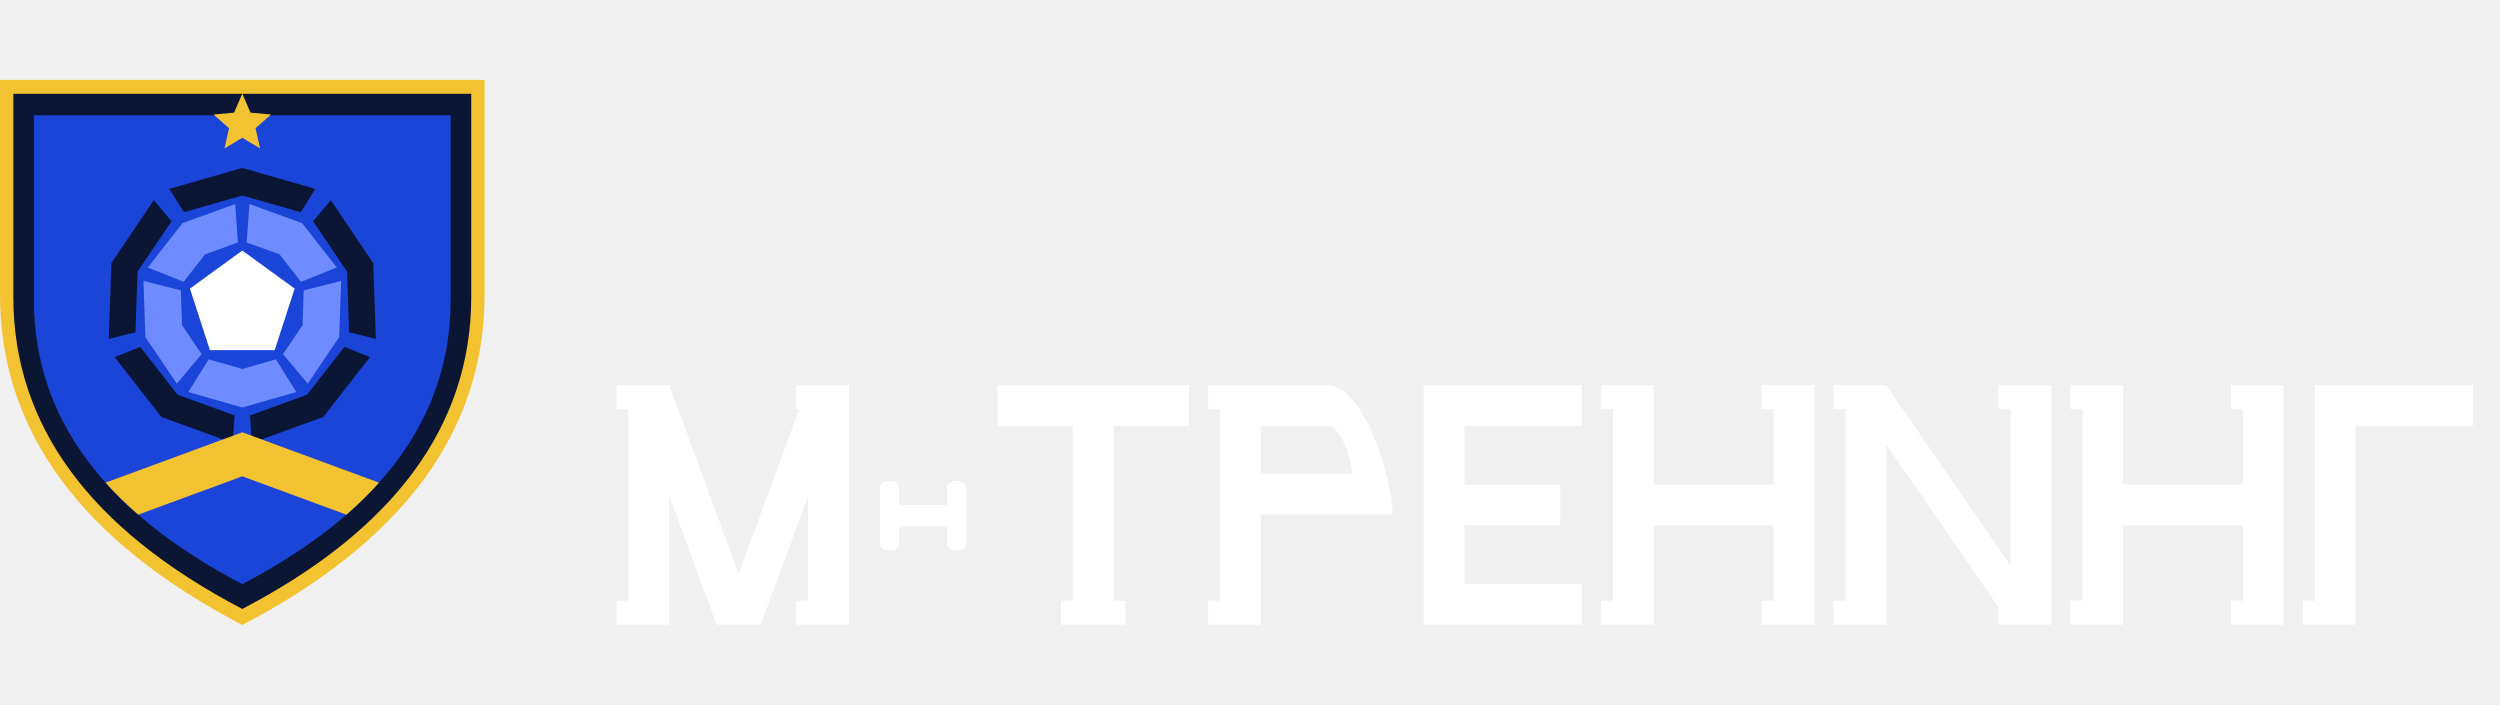
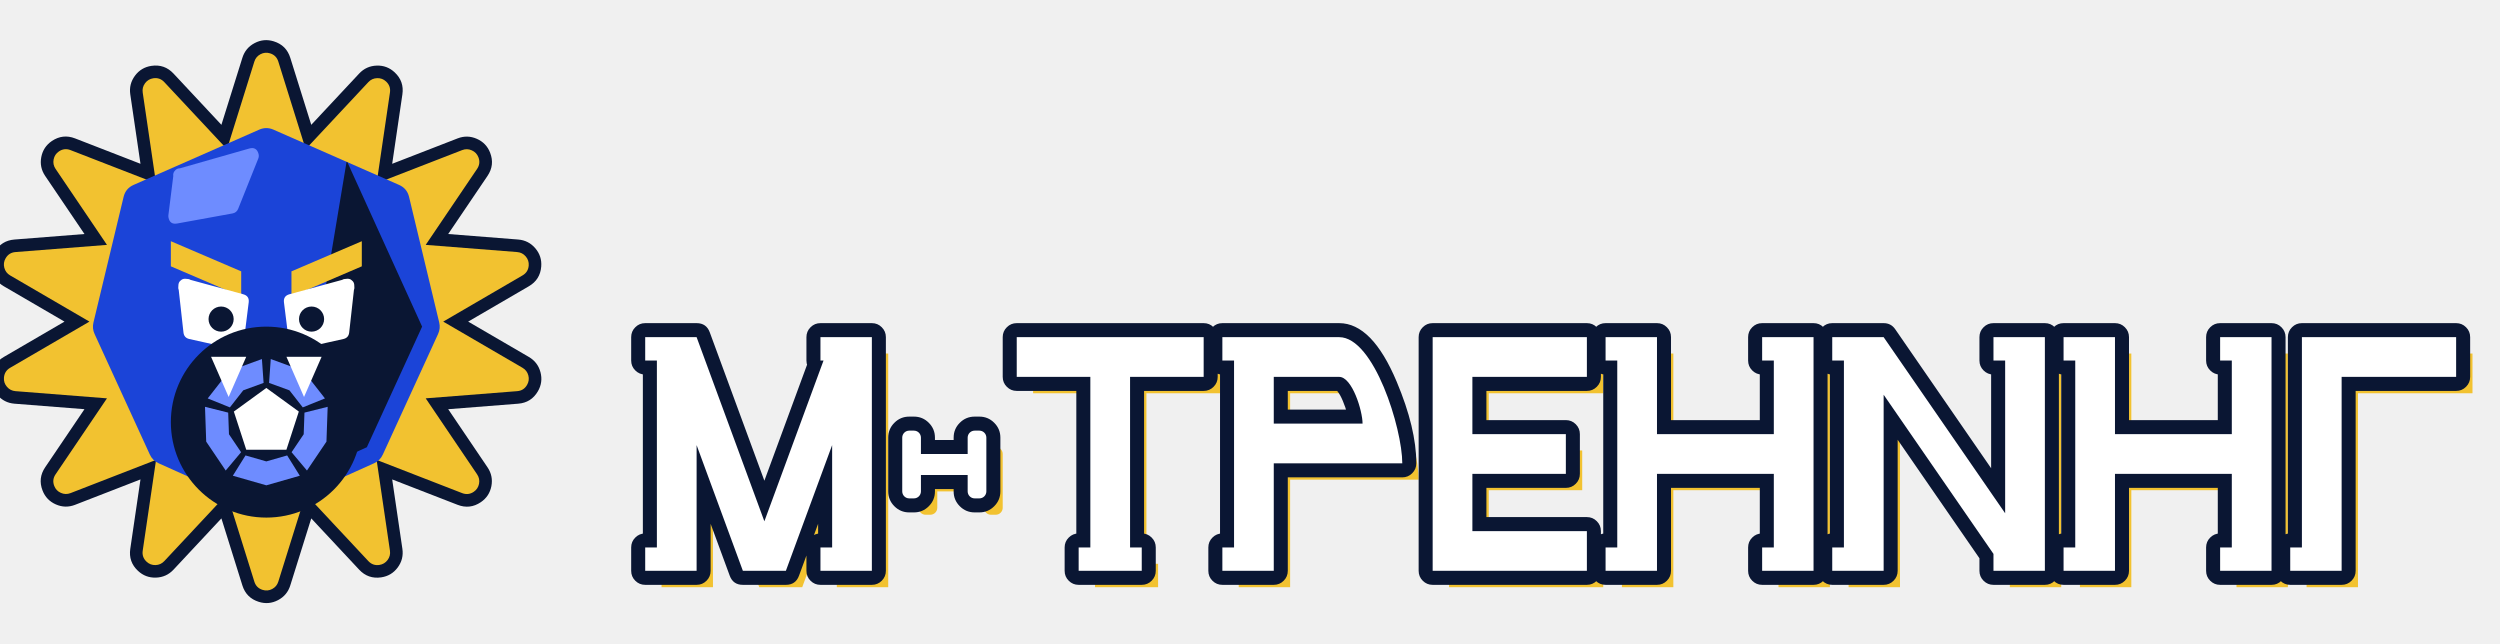
- <svg xmlns="http://www.w3.org/2000/svg" viewBox="0 0 908 256" role="img" aria-labelledby="t">
-   <g transform="translate(-40 -11)">
-     <path fill="#F2C230" d="M40 40H216V118Q216 192 128 238Q40 192 40 118Z" />
-     <path fill="#0A1633" d="M44.84 45.06H211.16V118.77Q211.16 188.7 128 232.17Q44.84 188.7 44.84 118.77Z" />
-     <path fill="#1B44D8" d="M52.32 52.88H203.68V119.96Q203.68 183.6 128 223.16Q52.32 183.6 52.32 119.96Z" />
-     <path fill="#FFFFFF" d="M128 102 147.02 115.82 139.76 138.18H116.24L108.98 115.82Z" />
-     <path fill="#6E8CFF" d="M129.6 99.06 141.52 103.39 149.33 113.38 162.31 108.14 149.75 92.07 130.58 85.09Z" />
-     <path fill="#6E8CFF" d="M150.32 116.44 149.87 129.11 142.78 139.62 151.78 150.34 163.19 133.43 163.9 113.05Z" />
-     <path fill="#6E8CFF" d="M140.19 141.51 128 145 115.81 141.51 108.39 153.38 128 159 147.61 153.38Z" />
-     <path fill="#6E8CFF" d="M113.22 139.62 106.13 129.11 105.68 116.44 92.1 113.05 92.81 133.43 104.22 150.34Z" />
-     <path fill="#6E8CFF" d="M106.67 113.38 114.48 103.39 126.4 99.06 125.42 85.09 106.25 92.07 93.69 108.14Z" />
-     <path fill="#0A1633" d="M153.71 91.36 166.04 109.64 166.81 131.68 176.51 134.1 175.55 106.55 160.14 83.7Z" />
-     <path fill="#0A1633" d="M165.09 136.98 151.51 154.36 130.79 161.9 131.49 171.88 157.39 162.45 174.36 140.73Z" />
-     <path fill="#0A1633" d="M125.21 161.9 104.49 154.36 90.91 136.98 81.64 140.73 98.61 162.45 124.51 171.88Z" />
-     <path fill="#0A1633" d="M89.19 131.68 89.96 109.64 102.29 91.36 95.86 83.7 80.45 106.55 79.49 134.1Z" />
-     <path fill="#0A1633" d="M106.8 88.08 128 82 149.2 88.08 154.5 79.6 128 72 101.5 79.6Z" />
-     <path fill="#F2C230" d="M128 45 130.97 51.91 138.46 52.6 132.81 57.56 134.47 64.9 128 61.06 121.53 64.9 123.19 57.56 117.54 52.6 125.03 51.91Z" />
-     <path fill="#F2C230" d="M90.18 197.93Q83.7 192.29 78.33 186.3L128 168L177.67 186.3Q172.3 192.29 165.82 197.93L128 184L90.18 197.93Z" />
+ <svg xmlns="http://www.w3.org/2000/svg" viewBox="0 0 995 256" role="img" aria-labelledby="t">
+   <g transform="translate(-22 -4)">
+     <path fill="#0A1633" d="M110.12 210.32 91.05 230.73Q88.22 233.75 84.08 233.89Q79.94 234.03 76.92 231.2Q73.09 227.63 73.85 222.44L77.91 194.81L51.87 204.92Q48.01 206.42 44.22 204.75Q40.43 203.08 38.93 199.22Q37.04 194.33 39.97 189.99L55.62 166.86L27.77 164.67Q23.64 164.34 20.95 161.19Q18.26 158.04 18.59 153.91Q19 148.69 23.53 146.06L47.67 132L23.53 117.94Q19.95 115.86 18.89 111.86Q17.83 107.85 19.92 104.27Q22.55 99.74 27.77 99.33L55.62 97.14L39.97 74.01Q37.65 70.58 38.43 66.51Q39.22 62.44 42.65 60.12Q46.99 57.19 51.87 59.08L77.91 69.19L73.85 41.56Q73.25 37.46 75.72 34.13Q78.19 30.81 82.29 30.21Q87.47 29.45 91.05 33.27L110.12 53.68L118.46 27.02Q119.69 23.06 123.36 21.14Q127.03 19.22 130.98 20.46Q135.98 22.02 137.54 27.02L145.88 53.68L164.95 33.27Q167.78 30.25 171.92 30.11Q176.06 29.97 179.08 32.8Q182.91 36.37 182.15 41.56L178.09 69.19L204.13 59.08Q207.99 57.58 211.78 59.25Q215.57 60.92 217.07 64.78Q218.96 69.67 216.03 74.01L200.38 97.14L228.23 99.33Q232.36 99.66 235.05 102.81Q237.74 105.96 237.41 110.09Q237 115.31 232.47 117.94L208.33 132L232.47 146.06Q236.05 148.14 237.11 152.14Q238.17 156.15 236.08 159.73Q233.45 164.26 228.23 164.67L200.38 166.86L216.03 189.99Q218.35 193.42 217.57 197.49Q216.78 201.56 213.35 203.88Q209.01 206.81 204.13 204.92L178.09 194.81L182.15 222.44Q182.75 226.54 180.28 229.87Q177.81 233.19 173.71 233.79Q168.53 234.55 164.95 230.73L145.88 210.32L137.54 236.98Q136.31 240.94 132.64 242.86Q128.97 244.78 125.02 243.54Q120.02 241.98 118.46 236.98L110.12 210.32Z" />
+     <path fill="#F2C230" d="M143.66 200.63 132.77 235.49Q132.15 237.47 130.32 238.43Q128.49 239.39 126.51 238.77Q124.01 237.99 123.23 235.49L112.34 200.63L87.4 227.31Q85.98 228.83 83.91 228.9Q81.84 228.97 80.33 227.55Q78.42 225.76 78.8 223.17L84.11 187.04L50.06 200.26Q48.13 201.01 46.24 200.17Q44.34 199.34 43.59 197.41Q42.64 194.96 44.11 192.79L64.57 162.54L28.17 159.68Q26.1 159.52 24.76 157.94Q23.41 156.37 23.57 154.31Q23.78 151.69 26.04 150.38L57.6 132L26.04 113.62Q24.25 112.58 23.72 110.58Q23.19 108.58 24.24 106.79Q25.55 104.52 28.17 104.32L64.57 101.46L44.11 71.21Q42.95 69.49 43.34 67.46Q43.74 65.42 45.45 64.26Q47.62 62.8 50.06 63.74L84.11 76.96L78.8 40.83Q78.5 38.78 79.73 37.12Q80.97 35.46 83.02 35.15Q85.61 34.77 87.4 36.69L112.34 63.37L123.23 28.51Q123.85 26.53 125.68 25.57Q127.51 24.61 129.49 25.23Q131.99 26.01 132.77 28.51L143.66 63.37L168.6 36.69Q170.02 35.17 172.09 35.1Q174.16 35.03 175.67 36.45Q177.58 38.24 177.2 40.83L171.89 76.96L205.94 63.74Q207.87 62.99 209.76 63.83Q211.66 64.66 212.41 66.59Q213.36 69.04 211.89 71.21L191.43 101.46L227.83 104.32Q229.9 104.48 231.24 106.06Q232.59 107.63 232.43 109.69Q232.22 112.31 229.96 113.62L198.4 132L229.96 150.38Q231.75 151.42 232.28 153.42Q232.81 155.42 231.76 157.21Q230.45 159.48 227.83 159.68L191.43 162.54L211.89 192.79Q213.05 194.51 212.66 196.54Q212.26 198.58 210.55 199.74Q208.38 201.2 205.94 200.26L171.89 187.04L177.2 223.17Q177.5 225.22 176.27 226.88Q175.03 228.54 172.98 228.85Q170.39 229.23 168.6 227.31L143.66 200.63ZM163.6 176.6 179.31 156.89Q179.37 156.81 179.42 156.74L185.03 132.17Q185.04 132.07 185.06 131.98L179.46 107.41Q179.43 107.31 179.4 107.22L163.69 87.52Q163.62 87.44 163.56 87.37L140.85 76.44Q140.76 76.4 140.67 76.36H115.47Q115.37 76.37 115.28 76.37L92.57 87.31Q92.49 87.36 92.4 87.4L76.69 107.11Q76.63 107.19 76.58 107.26L70.97 131.83Q70.96 131.93 70.94 132.02L76.54 156.6Q76.57 156.69 76.6 156.78L92.31 176.48Q92.38 176.56 92.44 176.63L115.15 187.56Q115.24 187.6 115.33 187.64H140.53Q140.63 187.63 140.72 187.63L163.43 176.69Q163.51 176.64 163.6 176.6Z" />
+     <path fill="#1B44D8" d="M130.68 55.53Q130.83 55.59 130.97 55.66L180.82 77.59Q184 78.99 184.81 82.37L196.81 132.37Q197.37 134.72 196.36 136.92L174.36 184.92Q173.27 187.31 170.87 188.38L130.87 206.38Q128 207.68 125.13 206.38L85.13 188.38Q82.73 187.31 81.64 184.92L59.64 136.92Q58.63 134.72 59.19 132.37L71.19 82.37Q72 78.99 75.18 77.59L125.03 55.66Q125.17 55.59 125.32 55.53Q126.66 54.98 128 54.98Q129.35 54.98 130.68 55.53Z" />
+     <path fill="#0A1633" d="M159.93 68.4 160.25 68.54 190 134 168 182 128 200 148 140 159.93 68.4Z" />
+     <path fill="#6E8CFF" d="M91.61 71.95Q92.27 71.02 93.64 70.98L121.18 63.12Q124.06 62.29 124.88 65.18Q125.17 66.16 124.79 67.11L116.79 87.11Q116.17 88.65 114.54 88.95L92.54 92.95Q91.06 93.22 90.19 92.62Q89.32 92.01 89.05 90.54Q88.97 90.08 89.02 89.63L90.96 74.11Q90.79 72.75 91.61 71.95Z" />
+     <path fill="#F2C230" d="M90 100 118 112V122L90 110ZM166 100V110L138 122V112Z" />
+     <path fill="#FFFFFF" d="M162.87 119.37 160.98 136.33Q160.74 138.46 158.65 138.93L140.65 142.93Q140.51 142.96 140.37 142.98Q137.4 143.35 137.02 140.37L135.02 124.37Q134.7 121.79 137.21 121.11L158.2 115.38Q158.82 114.98 159.76 114.99Q160.84 114.82 161.58 115.24Q161.84 115.38 162.05 115.6Q162.3 115.78 162.48 116.01Q163.02 116.68 163.01 117.77Q163.16 118.7 162.87 119.37ZM96.24 114.99Q97.18 114.98 97.8 115.38L118.79 121.11Q121.3 121.79 120.98 124.37L118.98 140.37Q118.6 143.35 115.63 142.98Q115.49 142.96 115.35 142.93L97.35 138.93Q95.26 138.46 95.02 136.33L93.13 119.37Q92.84 118.7 92.99 117.76Q92.98 116.3 93.95 115.6Q94.79 114.76 96.24 114.99Z" />
+     <path fill="#0A1633" d="M146 126C148.76 126 151 128.24 151 131C151 133.76 148.76 136 146 136C143.24 136 141 133.76 141 131C141 128.24 143.24 126 146 126ZM110 126C112.76 126 115 128.24 115 131C115 133.76 112.76 136 110 136C107.24 136 105 133.76 105 131C105 128.24 107.24 126 110 126Z" />
+     <path fill="#0A1633" d="M128 134C148.99 134 166 151.01 166 172C166 192.99 148.99 210 128 210C107.01 210 90 192.99 90 172C90 151.01 107.01 134 128 134Z" />
+     <path fill="#FFFFFF" d="M128 158.4 140.93 167.8 135.99 183H120.01L115.07 167.8Z" />
+     <path fill="#6E8CFF" d="M129.09 156.4 137.19 159.35 142.5 166.14 151.33 162.57 142.79 151.65 129.76 146.9Z" />
+     <path fill="#6E8CFF" d="M143.18 168.22 142.87 176.83 138.05 183.98 144.17 191.27 151.93 179.77 152.41 165.91Z" />
+     <path fill="#6E8CFF" d="M136.29 185.26 128 187.64 119.71 185.26 114.67 193.34 128 197.16 141.33 193.34Z" />
+     <path fill="#6E8CFF" d="M117.95 183.98 113.13 176.83 112.82 168.22 103.59 165.91 104.07 179.77 111.83 191.27Z" />
+     <path fill="#6E8CFF" d="M113.5 166.14 118.81 159.35 126.91 156.4 126.24 146.9 113.21 151.65 104.67 162.57Z" />
+     <path fill="#0A1633" d="M145.48 151.16 153.87 163.59 154.39 178.58 160.99 180.23 160.34 161.49 149.85 145.95Z" />
+     <path fill="#0A1633" d="M153.22 182.19 143.99 194.01 129.9 199.13 130.37 205.92 147.98 199.51 159.52 184.74Z" />
+     <path fill="#0A1633" d="M126.1 199.13 112.01 194.01 102.78 182.19 96.48 184.74 108.02 199.51 125.63 205.92Z" />
+     <path fill="#0A1633" d="M101.61 178.58 102.13 163.59 110.52 151.16 106.15 145.95 95.66 161.49 95.01 180.23Z" />
+     <path fill="#0A1633" d="M113.59 148.93 128 144.8 142.41 148.93 146.02 143.17 128 138 109.98 143.17Z" />
+     <path fill="#FFFFFF" d="M106 146H120L113 162ZM150 146 143 162 136 146Z" />
  </g>
-   <g transform="translate(228.27 139.88) scale(0.87)">
+   <g transform="translate(261.44 134.19) scale(0.93)">
+     <path fill="#F2C230" d="M2 7H24L53 85.8L78.32 17H77V7H99V107H77V97H82V53.2L62.2 107H43.8L24 53.2V107H2V97H7V17H2ZM510 7H532L584 82.36V17H579V7H601V107H579V99.75L532 31.64V107H510V97H515V17H510ZM413 7H435V48.5H485V17H480V7H502V107H480V97H485V65.5H435V107H413V97H418V17H413ZM609 7H631V48.5H681V17H676V7H698V107H676V97H681V65.5H631V107H609V97H614V17H609ZM249 7H299C313.91 7 326 46.09 326 61H271V107H249V97H254V17H249ZM339 7H405V24H356V48.5H396V65.5H356V90H405V107H339ZM161 7H241V24H209.5V97H214.5V107H187.5V97H192.5V24H161ZM711 7H777V24H728V107H706V97H711ZM271 24V44H309C309 38.48 304.52 24 299 24ZM120 57H140V50C140 48.34 141.34 47 143 47H145C146.66 47 148 48.34 148 50V73C148 74.66 146.66 76 145 76H143C141.34 76 140 74.66 140 73V66H120V73C120 74.66 118.66 76 117 76H115C113.34 76 112 74.66 112 73V50C112 48.34 113.34 47 115 47H117C118.66 47 120 48.34 120 50Z" />
+     <path fill="#0A1633" d="M-5 -6H17Q21.19 -6 22.63 -2.07L51.63 76.73L46 78.8L40.37 76.73L65.69 7.93L71.32 10V16H70Q67.51 16 65.76 14.24Q64 12.49 64 10V0Q64 -2.49 65.76 -4.24Q67.51 -6 70 -6H92Q94.49 -6 96.24 -4.24Q98 -2.49 98 0V100Q98 102.49 96.24 104.24Q94.49 106 92 106H70Q67.51 106 65.76 104.24Q64 102.49 64 100V90Q64 87.51 65.76 85.76Q67.51 84 70 84H75V90H69V46.2H75L80.63 48.27L60.83 102.07Q59.39 106 55.2 106H36.8Q32.61 106 31.17 102.07L11.37 48.27L17 46.2H23V100Q23 102.49 21.24 104.24Q19.49 106 17 106H-5Q-7.49 106 -9.24 104.24Q-11 102.49 -11 100V90Q-11 87.51 -9.24 85.76Q-7.49 84 -5 84H0V90H-6V10H0V16H-5Q-7.49 16 -9.24 14.24Q-11 12.49 -11 10V0Q-11 -2.49 -9.24 -4.24Q-7.49 -6 -5 -6ZM-5 6V0H1V10H-5V4H0Q2.49 4 4.24 5.76Q6 7.51 6 10V90Q6 92.49 4.24 94.24Q2.49 96 0 96H-5V90H1V100H-5V94H17V100H11V46.2Q11 42.01 14.93 40.56Q17.26 39.71 19.52 40.75Q21.77 41.79 22.63 44.12L42.43 97.93L36.8 100V94H55.2V100L49.57 97.93L69.37 44.12Q70.81 40.2 75 40.2Q77.49 40.2 79.24 41.95Q81 43.71 81 46.2V90Q81 92.49 79.24 94.24Q77.49 96 75 96H70V90H76V100H70V94H92V100H86V0H92V6H70V0H76V10H70V4H71.32Q72.39 4 73.39 4.37Q75.72 5.23 76.77 7.48Q77.81 9.74 76.95 12.07L51.63 80.88Q50.67 83.48 48.07 84.44Q45.74 85.29 43.48 84.25Q41.23 83.21 40.37 80.88L11.37 2.07L17 0V6H-5ZM503 -6H525Q528.15 -6 529.94 -3.41L581.94 71.95L577 75.36H571V10H577V16H572Q569.51 16 567.76 14.24Q566 12.49 566 10V0Q566 -2.49 567.76 -4.24Q569.51 -6 572 -6H594Q596.49 -6 598.24 -4.24Q600 -2.49 600 0V100Q600 102.49 598.24 104.24Q596.49 106 594 106H572Q569.51 106 567.76 104.24Q566 102.49 566 100V92.75H572L567.06 96.16L520.06 28.05L525 24.64H531V100Q531 102.49 529.24 104.24Q527.49 106 525 106H503Q500.51 106 498.76 104.24Q497 102.49 497 100V90Q497 87.51 498.76 85.76Q500.51 84 503 84H508V90H502V10H508V16H503Q500.51 16 498.76 14.24Q497 12.49 497 10V0Q497 -2.49 498.76 -4.24Q500.51 -6 503 -6ZM503 6V0H509V10H503V4H508Q510.49 4 512.24 5.76Q514 7.51 514 10V90Q514 92.49 512.24 94.24Q510.49 96 508 96H503V90H509V100H503V94H525V100H519V24.64Q519 21.49 521.59 19.7Q523.64 18.29 526.08 18.74Q528.53 19.18 529.94 21.23L576.94 89.35Q578 90.88 578 92.75V100H572V94H594V100H588V0H594V6H572V0H578V10H572V4H577Q579.49 4 581.24 5.76Q583 7.51 583 10V75.36Q583 78.51 580.41 80.3Q578.36 81.71 575.92 81.26Q573.47 80.82 572.06 78.77L520.06 3.41L525 0V6H503ZM406 -6H428Q430.49 -6 432.24 -4.24Q434 -2.49 434 0V41.5H428V35.5H478V41.5H472V10H478V16H473Q470.51 16 468.76 14.24Q467 12.49 467 10V0Q467 -2.49 468.76 -4.24Q470.51 -6 473 -6H495Q497.49 -6 499.24 -4.24Q501 -2.49 501 0V100Q501 102.49 499.24 104.24Q497.49 106 495 106H473Q470.51 106 468.76 104.24Q467 102.49 467 100V90Q467 87.51 468.76 85.76Q470.51 84 473 84H478V90H472V58.5H478V64.5H428V58.5H434V100Q434 102.49 432.24 104.24Q430.49 106 428 106H406Q403.51 106 401.76 104.24Q400 102.49 400 100V90Q400 87.51 401.76 85.76Q403.51 84 406 84H411V90H405V10H411V16H406Q403.51 16 401.76 14.24Q400 12.49 400 10V0Q400 -2.49 401.76 -4.24Q403.51 -6 406 -6ZM406 6V0H412V10H406V4H411Q413.49 4 415.24 5.76Q417 7.51 417 10V90Q417 92.49 415.24 94.24Q413.49 96 411 96H406V90H412V100H406V94H428V100H422V58.5Q422 56.01 423.76 54.26Q425.51 52.5 428 52.5H478Q480.49 52.5 482.24 54.26Q484 56.01 484 58.5V90Q484 92.49 482.24 94.24Q480.49 96 478 96H473V90H479V100H473V94H495V100H489V0H495V6H473V0H479V10H473V4H478Q480.49 4 482.24 5.76Q484 7.51 484 10V41.5Q484 43.99 482.24 45.74Q480.49 47.5 478 47.5H428Q425.51 47.5 423.76 45.74Q422 43.99 422 41.5V0H428V6H406ZM602 -6H624Q626.49 -6 628.24 -4.24Q630 -2.49 630 0V41.5H624V35.5H674V41.5H668V10H674V16H669Q666.51 16 664.76 14.24Q663 12.49 663 10V0Q663 -2.49 664.76 -4.24Q666.51 -6 669 -6H691Q693.49 -6 695.24 -4.24Q697 -2.49 697 0V100Q697 102.49 695.24 104.24Q693.49 106 691 106H669Q666.51 106 664.76 104.24Q663 102.49 663 100V90Q663 87.51 664.76 85.76Q666.51 84 669 84H674V90H668V58.5H674V64.5H624V58.5H630V100Q630 102.49 628.24 104.24Q626.49 106 624 106H602Q599.51 106 597.76 104.24Q596 102.49 596 100V90Q596 87.51 597.76 85.76Q599.51 84 602 84H607V90H601V10H607V16H602Q599.51 16 597.76 14.24Q596 12.49 596 10V0Q596 -2.49 597.76 -4.24Q599.51 -6 602 -6ZM602 6V0H608V10H602V4H607Q609.49 4 611.24 5.76Q613 7.51 613 10V90Q613 92.49 611.24 94.24Q609.49 96 607 96H602V90H608V100H602V94H624V100H618V58.5Q618 56.01 619.76 54.26Q621.51 52.5 624 52.5H674Q676.49 52.5 678.24 54.26Q680 56.01 680 58.5V90Q680 92.49 678.24 94.24Q676.49 96 674 96H669V90H675V100H669V94H691V100H685V0H691V6H669V0H675V10H669V4H674Q676.49 4 678.24 5.76Q680 7.51 680 10V41.5Q680 43.99 678.24 45.74Q676.49 47.5 674 47.5H624Q621.51 47.5 619.76 45.74Q618 43.99 618 41.5V0H624V6H602ZM242 -6H292Q306.09 -6 316.62 19.09Q325 39.03 325 54Q325 56.49 323.24 58.24Q321.49 60 319 60H264V54H270V100Q270 102.49 268.24 104.24Q266.49 106 264 106H242Q239.51 106 237.76 104.24Q236 102.49 236 100V90Q236 87.51 237.76 85.76Q239.51 84 242 84H247V90H241V10H247V16H242Q239.51 16 237.76 14.24Q236 12.49 236 10V0Q236 -2.49 237.76 -4.24Q239.51 -6 242 -6ZM242 6V0H248V10H242V4H247Q249.49 4 251.24 5.76Q253 7.51 253 10V90Q253 92.49 251.24 94.24Q249.49 96 247 96H242V90H248V100H242V94H264V100H258V54Q258 51.51 259.76 49.76Q261.51 48 264 48H319V54H313Q313 41.45 305.56 23.73Q301.89 15 297.89 10.17Q294.43 6 292 6H242ZM332 -6H398Q400.49 -6 402.24 -4.24Q404 -2.49 404 0V17Q404 19.49 402.24 21.24Q400.49 23 398 23H349V17H355V41.5H349V35.5H389Q391.49 35.5 393.24 37.26Q395 39.01 395 41.5V58.5Q395 60.99 393.24 62.74Q391.49 64.5 389 64.5H349V58.5H355V83H349V77H398Q400.49 77 402.24 78.76Q404 80.51 404 83V100Q404 102.49 402.24 104.24Q400.49 106 398 106H332Q329.51 106 327.76 104.24Q326 102.49 326 100V0Q326 -2.49 327.76 -4.24Q329.51 -6 332 -6ZM332 6V0H338V100H332V94H398V100H392V83H398V89H349Q346.51 89 344.76 87.24Q343 85.49 343 83V58.5Q343 56.01 344.76 54.26Q346.51 52.5 349 52.5H389V58.5H383V41.5H389V47.5H349Q346.51 47.5 344.76 45.74Q343 43.99 343 41.5V17Q343 14.51 344.76 12.76Q346.51 11 349 11H398V17H392V0H398V6H332ZM154 -6H234Q236.49 -6 238.24 -4.24Q240 -2.49 240 0V17Q240 19.49 238.24 21.24Q236.49 23 234 23H202.5V17H208.5V90H202.5V84H207.5Q209.99 84 211.74 85.76Q213.5 87.51 213.5 90V100Q213.5 102.49 211.74 104.24Q209.99 106 207.5 106H180.5Q178.01 106 176.26 104.24Q174.5 102.49 174.5 100V90Q174.5 87.51 176.26 85.76Q178.01 84 180.5 84H185.5V90H179.5V17H185.5V23H154Q151.51 23 149.76 21.24Q148 19.49 148 17V0Q148 -2.49 149.76 -4.24Q151.51 -6 154 -6ZM154 6V0H160V17H154V11H185.5Q187.99 11 189.74 12.76Q191.5 14.51 191.5 17V90Q191.5 92.49 189.74 94.24Q187.99 96 185.5 96H180.5V90H186.5V100H180.5V94H207.5V100H201.5V90H207.5V96H202.5Q200.01 96 198.26 94.24Q196.5 92.49 196.5 90V17Q196.5 14.51 198.26 12.76Q200.01 11 202.5 11H234V17H228V0H234V6H154ZM704 -6H770Q772.49 -6 774.24 -4.24Q776 -2.49 776 0V17Q776 19.49 774.24 21.24Q772.49 23 770 23H721V17H727V100Q727 102.49 725.24 104.24Q723.49 106 721 106H699Q696.51 106 694.76 104.24Q693 102.49 693 100V90Q693 87.51 694.76 85.76Q696.51 84 699 84H704V90H698V0Q698 -2.49 699.76 -4.24Q701.51 -6 704 -6ZM704 6V0H710V90Q710 92.49 708.24 94.24Q706.49 96 704 96H699V90H705V100H699V94H721V100H715V17Q715 14.51 716.76 12.76Q718.51 11 721 11H770V17H764V0H770V6H704ZM270 17V37H264V31H302V37H296Q296 33.11 293.54 27.25Q292.4 24.53 291.27 23.18Q290.96 22.8 290.84 22.72Q291.28 23 292 23L264 23V17H270ZM258 17Q258 14.51 259.76 12.76Q261.51 11 264 11L292 11Q299.73 11 304.6 22.61Q308 30.7 308 37Q308 39.49 306.24 41.24Q304.49 43 302 43H264Q261.51 43 259.76 41.24Q258 39.49 258 37V17ZM113 44H133V50H127V43Q127 39.27 129.64 36.64Q132.27 34 136 34H138Q141.73 34 144.36 36.64Q147 39.27 147 43V66Q147 69.73 144.36 72.36Q141.73 75 138 75H136Q132.27 75 129.64 72.36Q127 69.73 127 66V59H133V65H113V59H119V66Q119 69.73 116.36 72.36Q113.73 75 110 75H108Q104.27 75 101.64 72.36Q99 69.73 99 66V43Q99 39.27 101.64 36.64Q104.27 34 108 34H110Q113.73 34 116.36 36.64Q119 39.27 119 43V50H113V44ZM113 56Q110.51 56 108.76 54.24Q107 52.49 107 50V43Q107 46 110 46H108Q111 46 111 43V66Q111 63 108 63H110Q107 63 107 66V59Q107 56.51 108.76 54.76Q110.51 53 113 53H133Q135.49 53 137.24 54.76Q139 56.51 139 59V66Q139 63 136 63H138Q135 63 135 66V43Q135 46 138 46H136Q139 46 139 43V50Q139 52.49 137.24 54.24Q135.49 56 133 56H113Z" />
    <path fill="#FFFFFF" d="M-5 0H17L46 78.8L71.32 10H70V0H92V100H70V90H75V46.2L55.2 100H36.8L17 46.2V100H-5V90H0V10H-5ZM503 0H525L577 75.36V10H572V0H594V100H572V92.75L525 24.64V100H503V90H508V10H503ZM406 0H428V41.5H478V10H473V0H495V100H473V90H478V58.5H428V100H406V90H411V10H406ZM602 0H624V41.5H674V10H669V0H691V100H669V90H674V58.5H624V100H602V90H607V10H602ZM242 0H292C306.91 0 319 39.09 319 54H264V100H242V90H247V10H242ZM332 0H398V17H349V41.5H389V58.5H349V83H398V100H332ZM154 0H234V17H202.5V90H207.5V100H180.5V90H185.5V17H154ZM704 0H770V17H721V100H699V90H704ZM264 17V37H302C302 31.48 297.52 17 292 17ZM113 50H133V43C133 41.34 134.34 40 136 40H138C139.66 40 141 41.34 141 43V66C141 67.66 139.66 69 138 69H136C134.34 69 133 67.66 133 66V59H113V66C113 67.66 111.66 69 110 69H108C106.34 69 105 67.66 105 66V43C105 41.34 106.34 40 108 40H110C111.66 40 113 41.34 113 43Z" />
  </g>
</svg>
